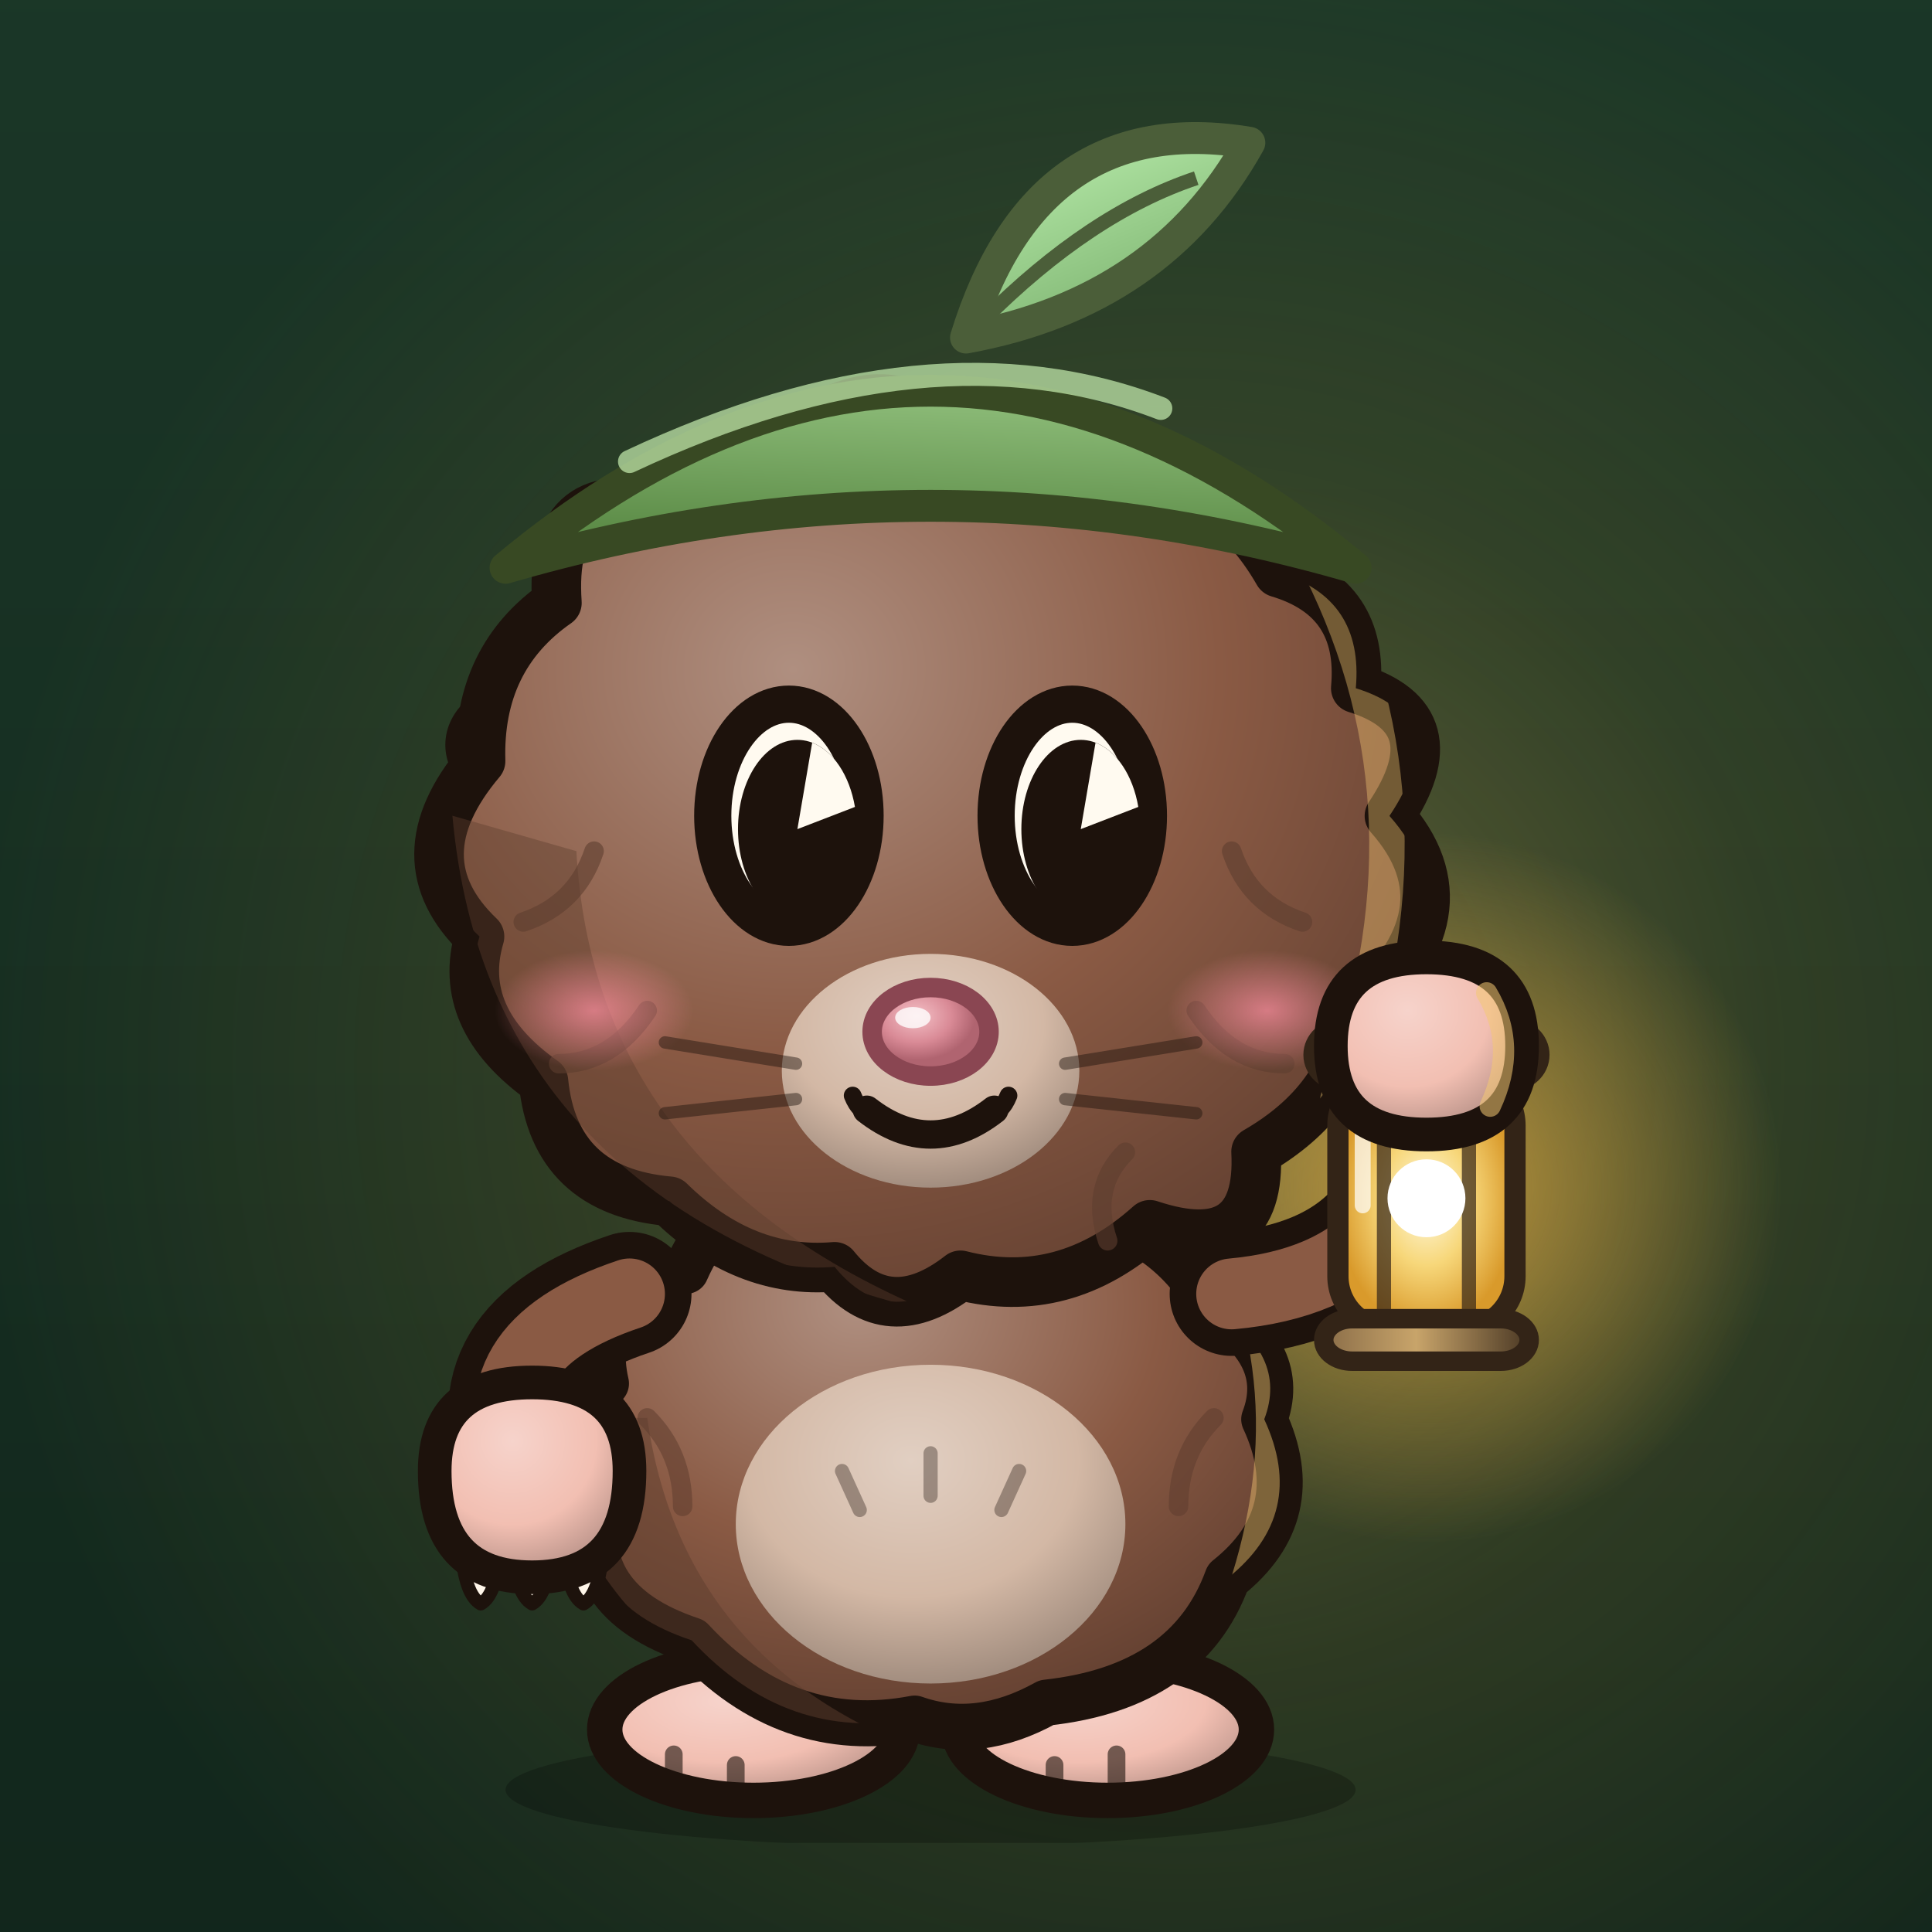
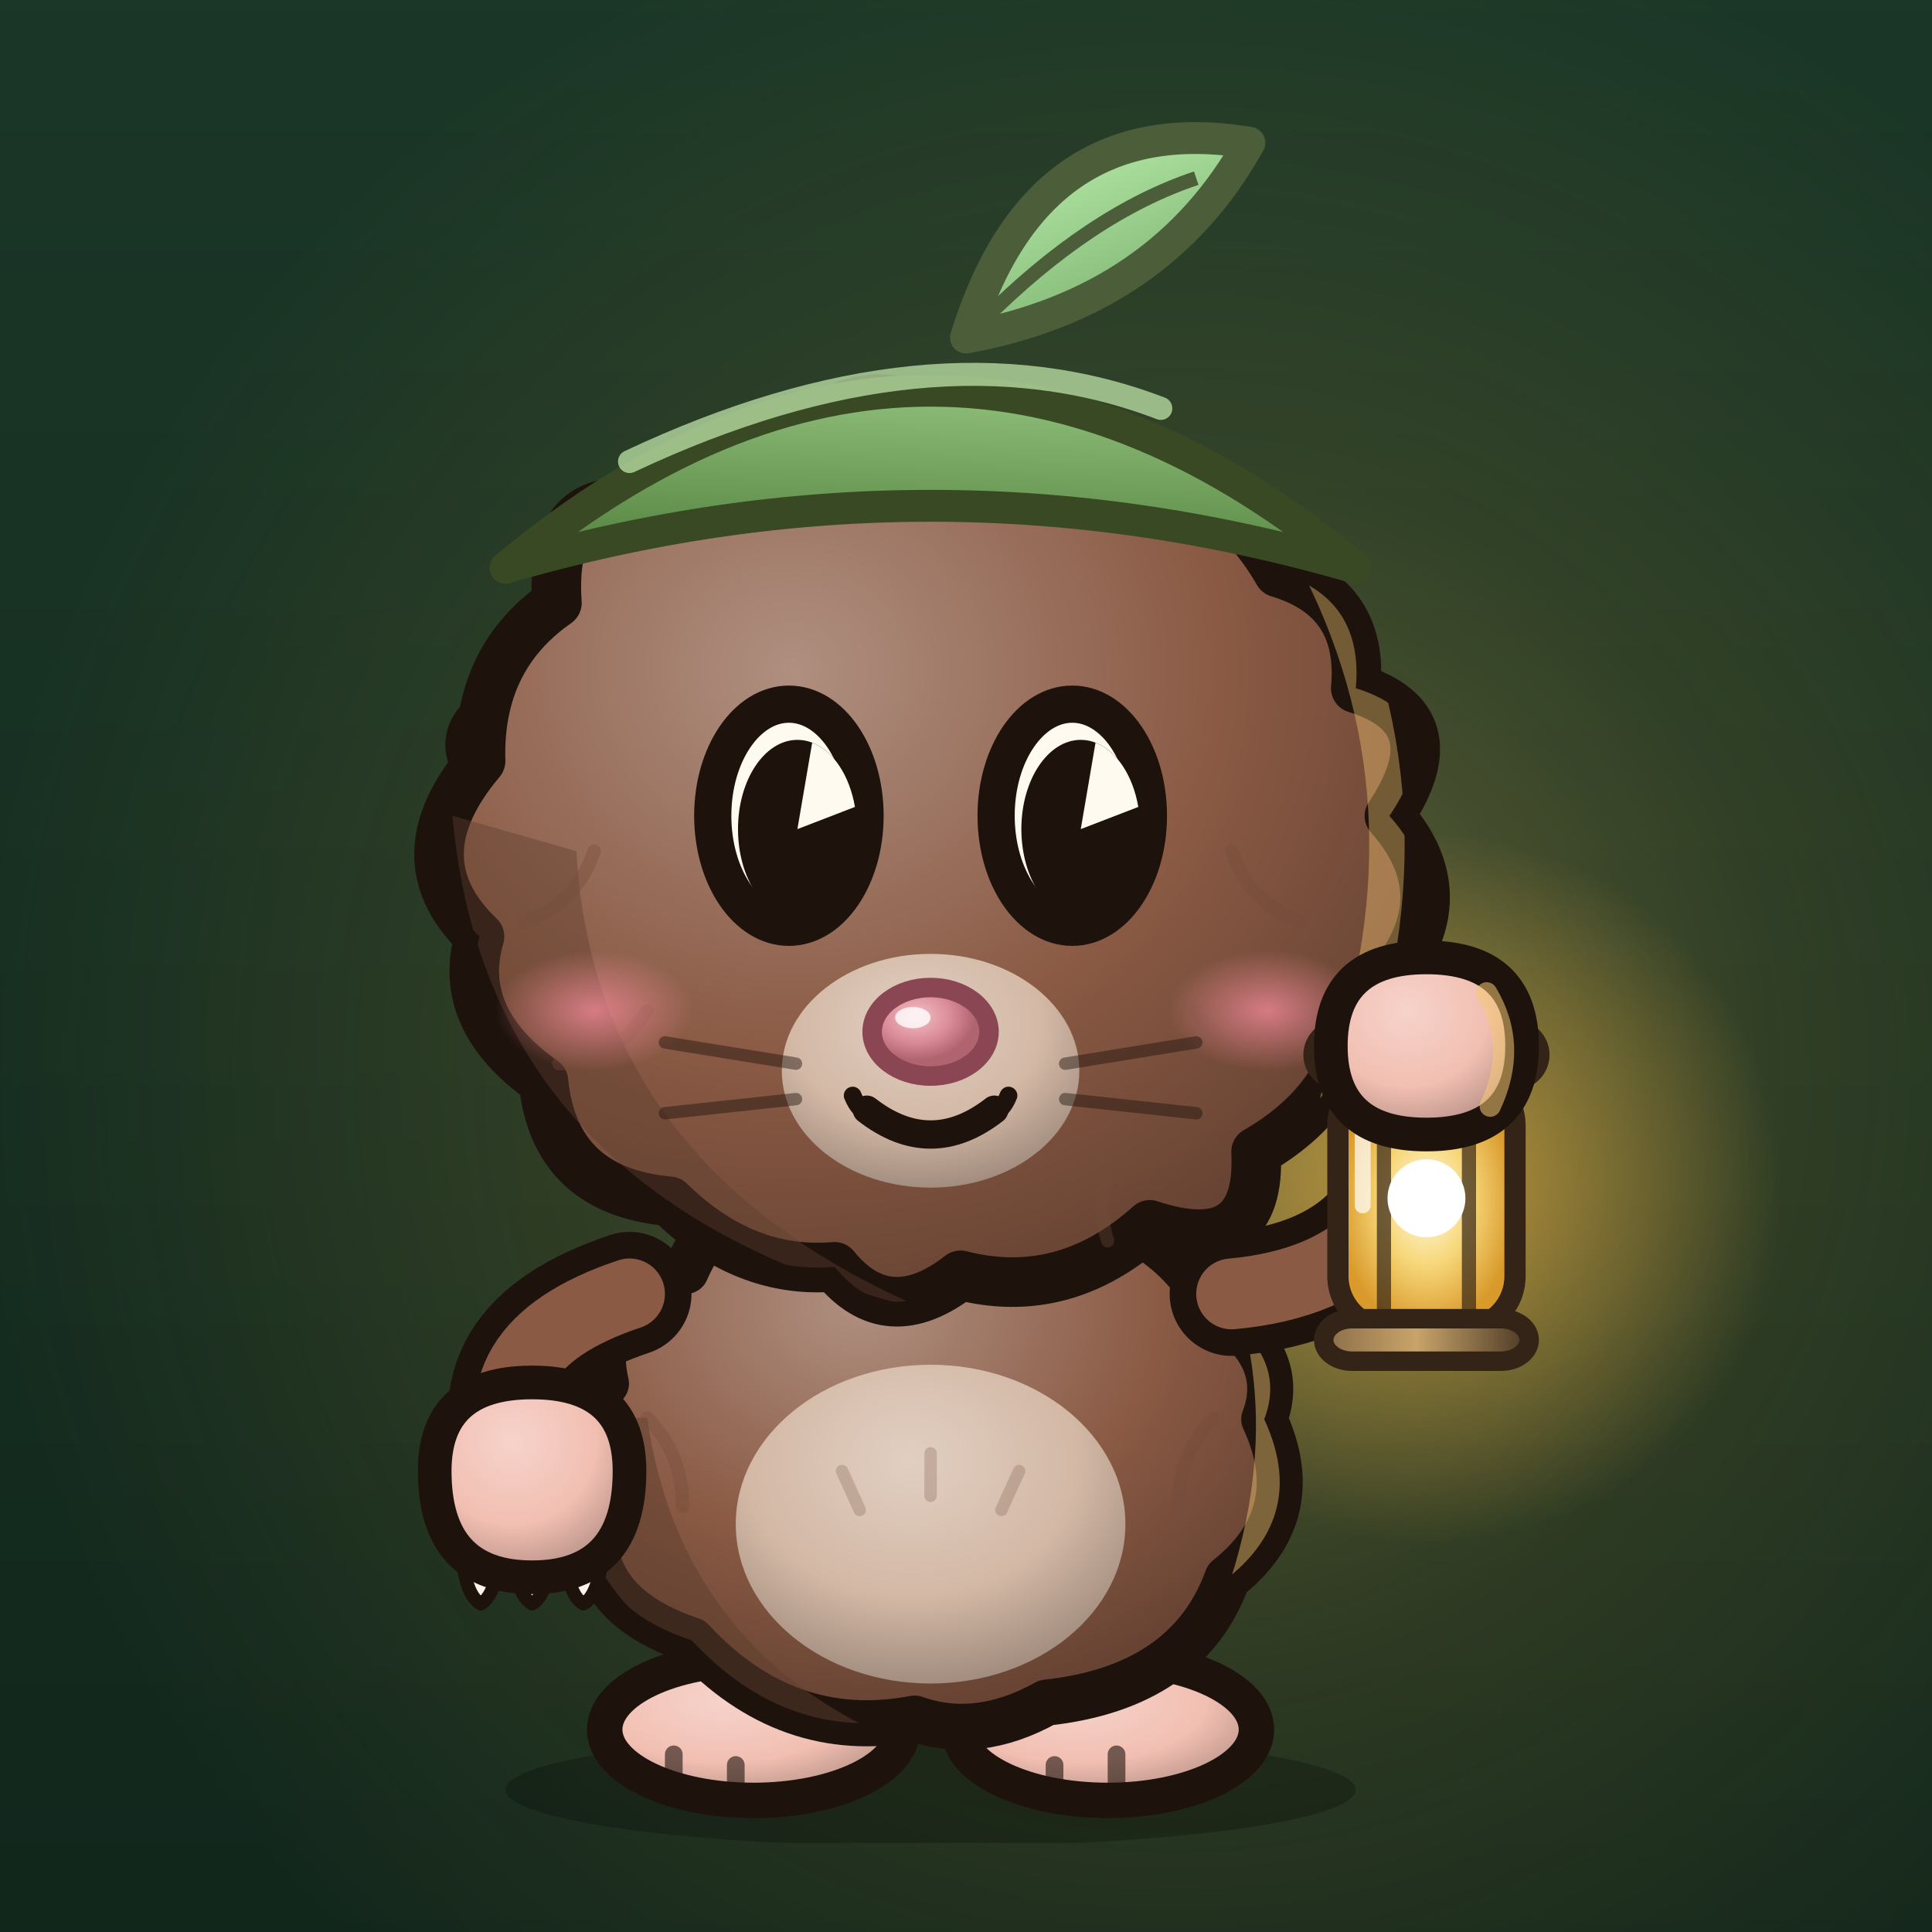
<svg xmlns="http://www.w3.org/2000/svg" viewBox="18 18 72 72">
  <defs>
    <linearGradient id="bg" x1="0" y1="1" x2="0" y2="0">
      <stop offset="0" stop-color="#0f2219" />
      <stop offset="1" stop-color="#1d3b2a" />
    </linearGradient>
    <radialGradient id="glow">
      <stop offset="0" stop-color="#ffd27a" stop-opacity=".35" />
      <stop offset=".5" stop-color="#f0b543" stop-opacity=".12" />
      <stop offset="1" stop-color="#f0b543" stop-opacity="0" />
    </radialGradient>
  </defs>
  <rect width="108" height="108" fill="url(#bg)" />
  <circle cx="62" cy="58" r="46" fill="url(#glow)" />
  <svg x="19.68" y="20.68" width="66" height="66" viewBox="0 0 100 100">
    <defs>
      <radialGradient id="dib0g">
        <stop offset="0" stop-color="#f0b543" stop-opacity=".7" />
        <stop offset="1" stop-color="#f0b543" stop-opacity="0" />
      </radialGradient>
      <radialGradient id="dib0h" cx="0.36" cy="0.3" r=".78">
        <stop offset="0" stop-color="#af8f80" />
        <stop offset=".55" stop-color="#8a5a44" />
        <stop offset="1" stop-color="#613f30" />
      </radialGradient>
      <radialGradient id="dib0b" cx="0.4" cy="0.25" r=".78">
        <stop offset="0" stop-color="#af8f80" />
        <stop offset=".55" stop-color="#8a5a44" />
        <stop offset="1" stop-color="#613f30" />
      </radialGradient>
      <radialGradient id="dib0c" cx="0.45" cy="0.3" r=".78">
        <stop offset="0" stop-color="#e1cfc2" />
        <stop offset=".55" stop-color="#d3b8a5" />
        <stop offset="1" stop-color="#948174" />
      </radialGradient>
      <radialGradient id="dib0p" cx="0.4" cy="0.3" r=".78">
        <stop offset="0" stop-color="#f6d3cb" />
        <stop offset=".55" stop-color="#f2bfb2" />
        <stop offset="1" stop-color="#a9867d" />
      </radialGradient>
      <radialGradient id="dib0n" cx=".38" cy=".32">
        <stop offset="0" stop-color="#f4c0c6" />
        <stop offset=".6" stop-color="#d98a96" />
        <stop offset="1" stop-color="#b06470" />
      </radialGradient>
      <radialGradient id="dib0k">
        <stop offset="0" stop-color="#ff8fa3" stop-opacity=".7" />
        <stop offset="1" stop-color="#ff8fa3" stop-opacity="0" />
      </radialGradient>
      <clipPath id="dib0B">
        <path d="M68.84 76.08 Q71.32 81.43 66.76 85.06 Q64.52 91.21 56.54 92.08 Q52.66 94.24 49.10 92.98 Q41.89 94.36 36.51 88.56 Q29.80 86.33 31.26 80.46 Q28.82 77.57 31.67 74.06 Q30.57 69.28 36.18 67.70 Q38.89 61.57 45.44 63.44 Q52.54 59.57 57.50 64.22 Q63.13 64.91 65.85 69.73 Q70.24 72.41 68.84 76.08 Z" />
      </clipPath>
      <clipPath id="dib0H">
        <path d="M75.91 42.01 Q80.74 47.45 73.99 53.25 Q73.34 58.11 68.38 60.97 Q68.70 67.20 62.38 65.10 Q57.53 69.45 51.69 67.95 Q47.57 71.16 44.58 67.47 Q39.48 67.91 35.26 63.77 Q28.75 63.20 28.14 56.99 Q23.16 53.46 24.53 48.82 Q19.93 44.43 24.59 38.91 Q24.42 33.10 28.90 29.98 Q28.43 23.03 34.67 24.62 Q37.48 20.29 41.46 21.33 Q46.57 16.36 50.99 20.02 Q57.10 18.34 60.68 22.12 Q66.54 22.88 69.64 28.27 Q74.47 29.71 74.01 34.80 Q79.58 36.53 75.91 42.01 Z" />
      </clipPath>
    </defs>
    <ellipse cx="50" cy="97" rx="24" ry="3.2" fill="#000" opacity=".24" />
    <circle cx="78" cy="63" r="20" fill="url(#dib0g)">
      <animate attributeName="r" values="18;21;18" dur="2.6s" repeatCount="indefinite" />
    </circle>
    <g>
      <animateTransform attributeName="transform" type="translate" values="0 0;0 -1.4;0 0" dur="3.2s" repeatCount="indefinite" calcMode="spline" keySplines=".45 0 .55 1;.45 0 .55 1" />
      <ellipse cx="40" cy="93.6" rx="8.4" ry="4" fill="url(#dib0p)" stroke="#1d120c" stroke-width="2" />
      <ellipse cx="60" cy="93.6" rx="8.4" ry="4" fill="url(#dib0p)" stroke="#1d120c" stroke-width="2" />
      <path d="M35.5 95 v1.6 M39 95.6 v1.6 M57 95.6 v1.6 M60.5 95 v1.6" stroke="#1d120c" stroke-width="1" stroke-linecap="round" opacity=".6" />
      <path d="M68.84 76.08 Q71.32 81.43 66.76 85.06 Q64.52 91.21 56.54 92.08 Q52.66 94.24 49.10 92.98 Q41.89 94.36 36.51 88.56 Q29.80 86.33 31.26 80.46 Q28.82 77.57 31.67 74.06 Q30.57 69.28 36.18 67.70 Q38.89 61.57 45.44 63.44 Q52.54 59.57 57.50 64.22 Q63.13 64.91 65.85 69.73 Q70.24 72.41 68.84 76.08 Z" fill="url(#dib0b)" stroke="#1d120c" stroke-width="2.6" stroke-linejoin="round" />
      <g clip-path="url(#dib0B)">
        <path d="M28 76 Q31 92 50 95 Q36 90 34 76 Z" fill="#5e3d2e" opacity=".5" />
        <path d="M67 66 Q72 77 66 90" stroke="#f4c872" stroke-width="1.8" fill="none" opacity=".45" stroke-linecap="round" />
      </g>
      <ellipse cx="50" cy="82" rx="11" ry="9" fill="url(#dib0c)" />
-       <g stroke="#5e3d2e" stroke-width="1.1" fill="none" opacity=".55" stroke-linecap="round">
+       <g stroke="#724a38" stroke-width=".75" fill="none" opacity=".35" stroke-linecap="round">
        <path d="M34 76 q2 2 2 5 M66 76 q-2 2 -2 5" />
      </g>
-       <g stroke="#1d120c" stroke-width=".8" opacity=".35" stroke-linecap="round">
+       <g stroke="#5e3d2e" stroke-width=".7" opacity=".22" stroke-linecap="round">
        <path d="M45 79 l1 2.2 M50 78 v2.4 M55 79 l-1 2.2" />
      </g>
      <ellipse cx="26.8" cy="38" rx="3.4" ry="2.8" fill="#5e3d2e" stroke="#1d120c" stroke-width="1.6" />
      <ellipse cx="73.2" cy="38" rx="3.4" ry="2.8" fill="#5e3d2e" stroke="#1d120c" stroke-width="1.6" />
      <path d="M75.91 42.01 Q80.74 47.45 73.99 53.25 Q73.34 58.11 68.38 60.97 Q68.70 67.20 62.38 65.10 Q57.53 69.45 51.69 67.95 Q47.57 71.16 44.58 67.47 Q39.48 67.91 35.26 63.77 Q28.75 63.20 28.14 56.99 Q23.16 53.46 24.53 48.82 Q19.93 44.43 24.59 38.91 Q24.42 33.10 28.90 29.98 Q28.43 23.03 34.67 24.62 Q37.48 20.29 41.46 21.33 Q46.57 16.36 50.99 20.02 Q57.10 18.34 60.68 22.12 Q66.54 22.88 69.64 28.27 Q74.47 29.71 74.01 34.80 Q79.58 36.53 75.91 42.01 Z" fill="url(#dib0h)" stroke="#1d120c" stroke-width="2.8" stroke-linejoin="round" />
      <g clip-path="url(#dib0H)">
        <path d="M23 42 Q25 64 50 70 Q31 62 30 44 Z" fill="#5e3d2e" opacity=".42" />
        <path d="M72 28 Q79 42 73 58" stroke="#f4c872" stroke-width="2" fill="none" opacity=".4" stroke-linecap="round" />
        <path d="M35 23 Q43 18 52 19" stroke="#ffffff" stroke-width="2" opacity=".22" fill="none" stroke-linecap="round" />
-         <g stroke="#5e3d2e" stroke-width="1.1" fill="none" opacity=".6" stroke-linecap="round">
+         <g stroke="#724a38" stroke-width=".75" fill="none" opacity=".35" stroke-linecap="round">
          <path d="M27 48 q3 -1 4 -4 M29 56 q3 0 5 -3 M71 48 q-3 -1 -4 -4 M70 56 q-3 0 -5 -3 M60 66 q-1 -3 1 -5" />
        </g>
      </g>
      <g transform="translate(42 42)">
        <g>
          <animateTransform attributeName="transform" type="scale" values="1 1;1 1;1 .1;1 1" keyTimes="0;.94;.97;1" dur="4.4s" repeatCount="indefinite" />
          <ellipse rx="4.3" ry="6.3" fill="#fffaf0" stroke="#1d120c" stroke-width="2.1" />
          <ellipse cx="0.48" cy="0.756" rx="3.354" ry="5.04" fill="#1d120c" />
          <path d="M0.48 0.756 L1.314 -4.126 A3.354 5.04 0 0 1 3.729 -0.497 Z" fill="#fffaf0" />
        </g>
      </g>
      <g transform="translate(58 42)">
        <g>
          <animateTransform attributeName="transform" type="scale" values="1 1;1 1;1 .1;1 1" keyTimes="0;.94;.97;1" dur="4.4s" repeatCount="indefinite" />
          <ellipse rx="4.3" ry="6.3" fill="#fffaf0" stroke="#1d120c" stroke-width="2.1" />
          <ellipse cx="0.48" cy="0.756" rx="3.354" ry="5.04" fill="#1d120c" />
          <path d="M0.48 0.756 L1.314 -4.126 A3.354 5.04 0 0 1 3.729 -0.497 Z" fill="#fffaf0" />
        </g>
      </g>
      <ellipse cx="31" cy="53" rx="5.6" ry="3.4" fill="url(#dib0k)" />
      <ellipse cx="69" cy="53" rx="5.6" ry="3.4" fill="url(#dib0k)" />
      <ellipse cx="50" cy="56.4" rx="8.4" ry="6.6" fill="url(#dib0c)" />
      <ellipse cx="50" cy="54.2" rx="3.3" ry="2.5" fill="url(#dib0n)" stroke="#8a4652" stroke-width="1.1" />
      <ellipse cx="49" cy="53.4" rx="1" ry=".6" fill="#fff" opacity=".8" />
      <path d="M46.4 58.6 Q50 61.4 53.6 58.6" stroke="#1d120c" stroke-width="1.6" fill="none" stroke-linecap="round" />
      <path d="M45.6 57.8 q.4 1 1.1 1 M54.4 57.8 q-.4 1 -1.1 1" stroke="#1d120c" stroke-width="1" fill="none" stroke-linecap="round" />
      <g stroke="#1d120c" stroke-width=".7" opacity=".45" stroke-linecap="round">
        <path d="M42.4 56 L35 54.8 M42.4 58 L35 58.8" />
        <path d="M57.6 56 L65 54.8 M57.6 58 L65 58.8" />
      </g>
      <g>
        <animateTransform attributeName="transform" type="rotate" values="-2 50 22;2 50 22;-2 50 22" dur="4s" repeatCount="indefinite" />
        <defs>
          <linearGradient id="dib0tl" gradientTransform="rotate(100 .5 .5)">
            <stop offset="0" stop-color="#8fbe7b" />
            <stop offset="1" stop-color="#53833e" />
          </linearGradient>
          <linearGradient id="dib0ts" gradientTransform="rotate(60 .5 .5)">
            <stop offset="0" stop-color="#b4e8a7" />
            <stop offset="1" stop-color="#79af6c" />
          </linearGradient>
        </defs>
        <path d="M26 28 Q50 8 74 28 Q50 21 26 28 Z" fill="url(#dib0tl)" stroke="#384923" stroke-width="1.8" stroke-linejoin="round" />
        <path d="M33 22 Q50 14 63 19" stroke="#c7f0b0" stroke-width="1.3" fill="none" opacity=".7" stroke-linecap="round" />
        <path d="M52 15 Q56 2 68 4 Q63 13 52 15 Z" fill="url(#dib0ts)" stroke="#4b5e39" stroke-width="1.8" stroke-linejoin="round" />
        <path d="M53 14 Q59 8 65 6" stroke="#4b5e39" stroke-width=".8" fill="none" />
      </g>
      <path d="M33 69 Q24 72 27 79" stroke="#1d120c" stroke-width="7" fill="none" stroke-linecap="round" />
      <path d="M33 69 Q24 72 27 79" stroke="#8a5a44" stroke-width="4" fill="none" stroke-linecap="round" />
      <g fill="#fff6ea" stroke="#1d120c" stroke-width=".75" stroke-linejoin="round">
        <path d="M23.5 83.4 Q23.7 86 24.6 86.5 Q25.5 86 25.7 83.4 Z" />
        <path d="M26.4 83.4 Q26.6 86 27.5 86.5 Q28.4 86 28.6 83.4 Z" />
        <path d="M29.3 83.4 Q29.5 86 30.4 86.5 Q31.3 86 31.5 83.4 Z" />
      </g>
      <path d="M22 79 Q22 74 27.5 74 Q33 74 33 79 Q33 85 27.5 85 Q22 85 22 79 Z" fill="url(#dib0p)" stroke="#1d120c" stroke-width="1.9" />
      <path d="M67 69 Q78 68 78 57" stroke="#1d120c" stroke-width="7" fill="none" stroke-linecap="round" />
      <path d="M67 69 Q78 68 78 57" stroke="#8a5a44" stroke-width="4" fill="none" stroke-linecap="round" />
      <g>
        <animateTransform attributeName="transform" type="rotate" values="-4 78 54;4 78 54;-4 78 54" dur="3.2s" repeatCount="indefinite" />
        <g transform="translate(-2 0)">
          <defs>
            <linearGradient id="dib0Lm" x1="0" x2="1">
              <stop offset="0" stop-color="#8a6d48" />
              <stop offset=".45" stop-color="#c8a46a" />
              <stop offset="1" stop-color="#4a3824" />
            </linearGradient>
            <radialGradient id="dib0La">
              <stop offset="0" stop-color="#fffbe6" />
              <stop offset=".5" stop-color="#f7d77a" />
              <stop offset="1" stop-color="#d99a2b" />
            </radialGradient>
          </defs>
          <rect x="75" y="56.5" width="10" height="14.5" rx="3" fill="url(#dib0La)" stroke="#332417" stroke-width="1.2" />
          <rect x="73.6" y="54" width="12.8" height="3" rx="1.6" fill="url(#dib0Lm)" stroke="#332417" stroke-width="1.1" />
          <rect x="74.2" y="70.4" width="11.6" height="2.4" rx="1.6" fill="url(#dib0Lm)" stroke="#332417" stroke-width="1.1" />
          <path d="M77.6 57 V70.4 M82.4 57 V70.4" stroke="#332417" stroke-width=".8" opacity=".7" />
          <circle cx="80" cy="63.6" r="2.2" fill="#fff" />
          <path d="M76.4 59 V64" stroke="#fff" stroke-width=".9" opacity=".7" stroke-linecap="round" />
        </g>
      </g>
      <path d="M72.6 55 Q72.6 50 78 50 Q83.4 50 83.4 55 Q83.4 60 78 60 Q72.6 60 72.6 55 Z" fill="url(#dib0p)" stroke="#1d120c" stroke-width="1.9" />
      <path d="M81.4 52 Q83.2 55 81.6 58.4" stroke="#f4c872" stroke-width="1.2" fill="none" opacity=".55" stroke-linecap="round" />
    </g>
  </svg>
</svg>
